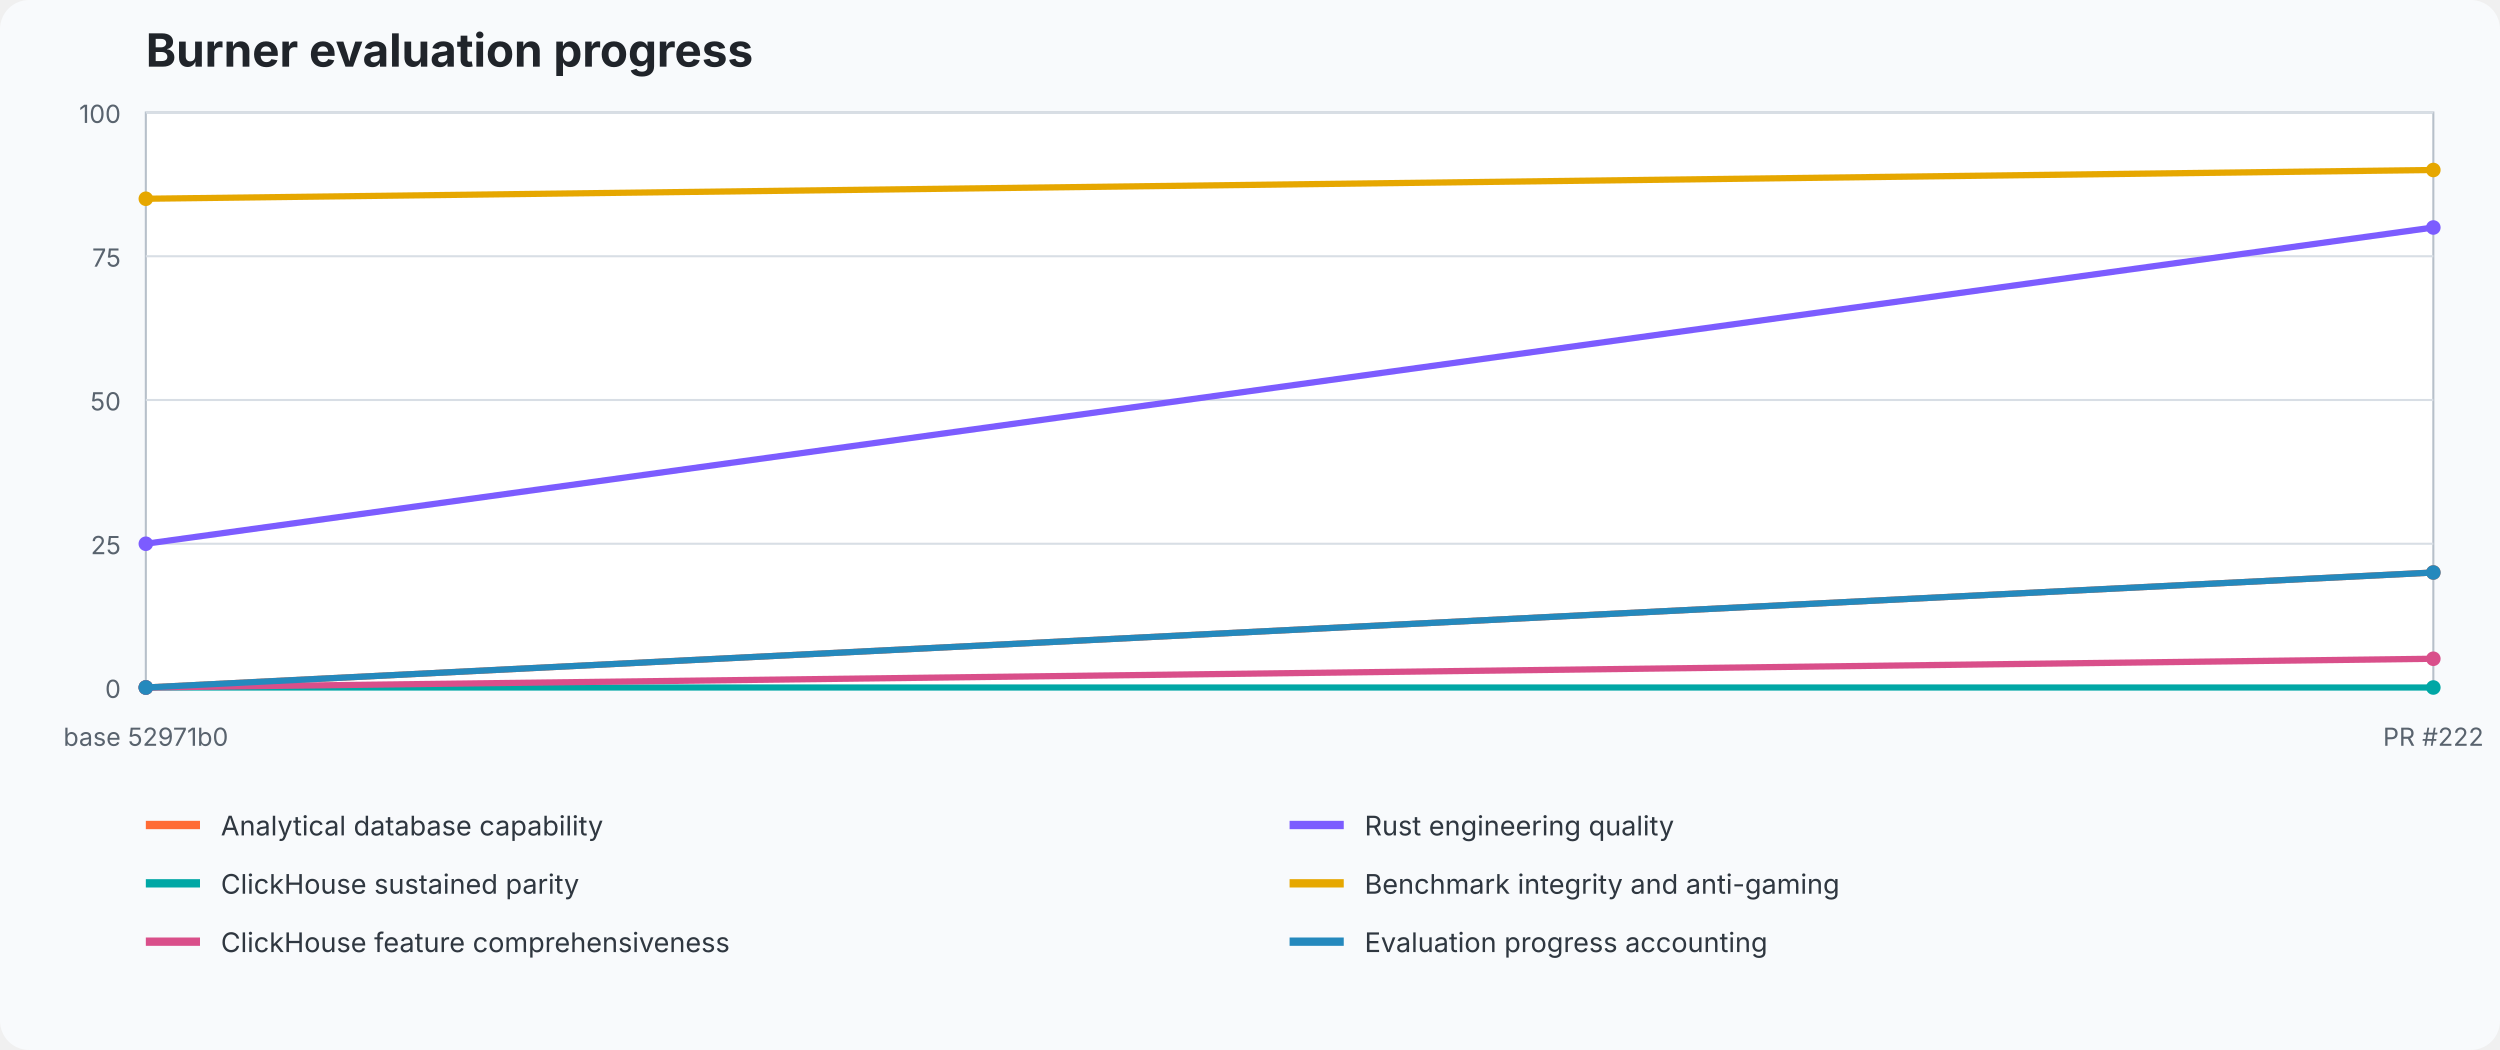
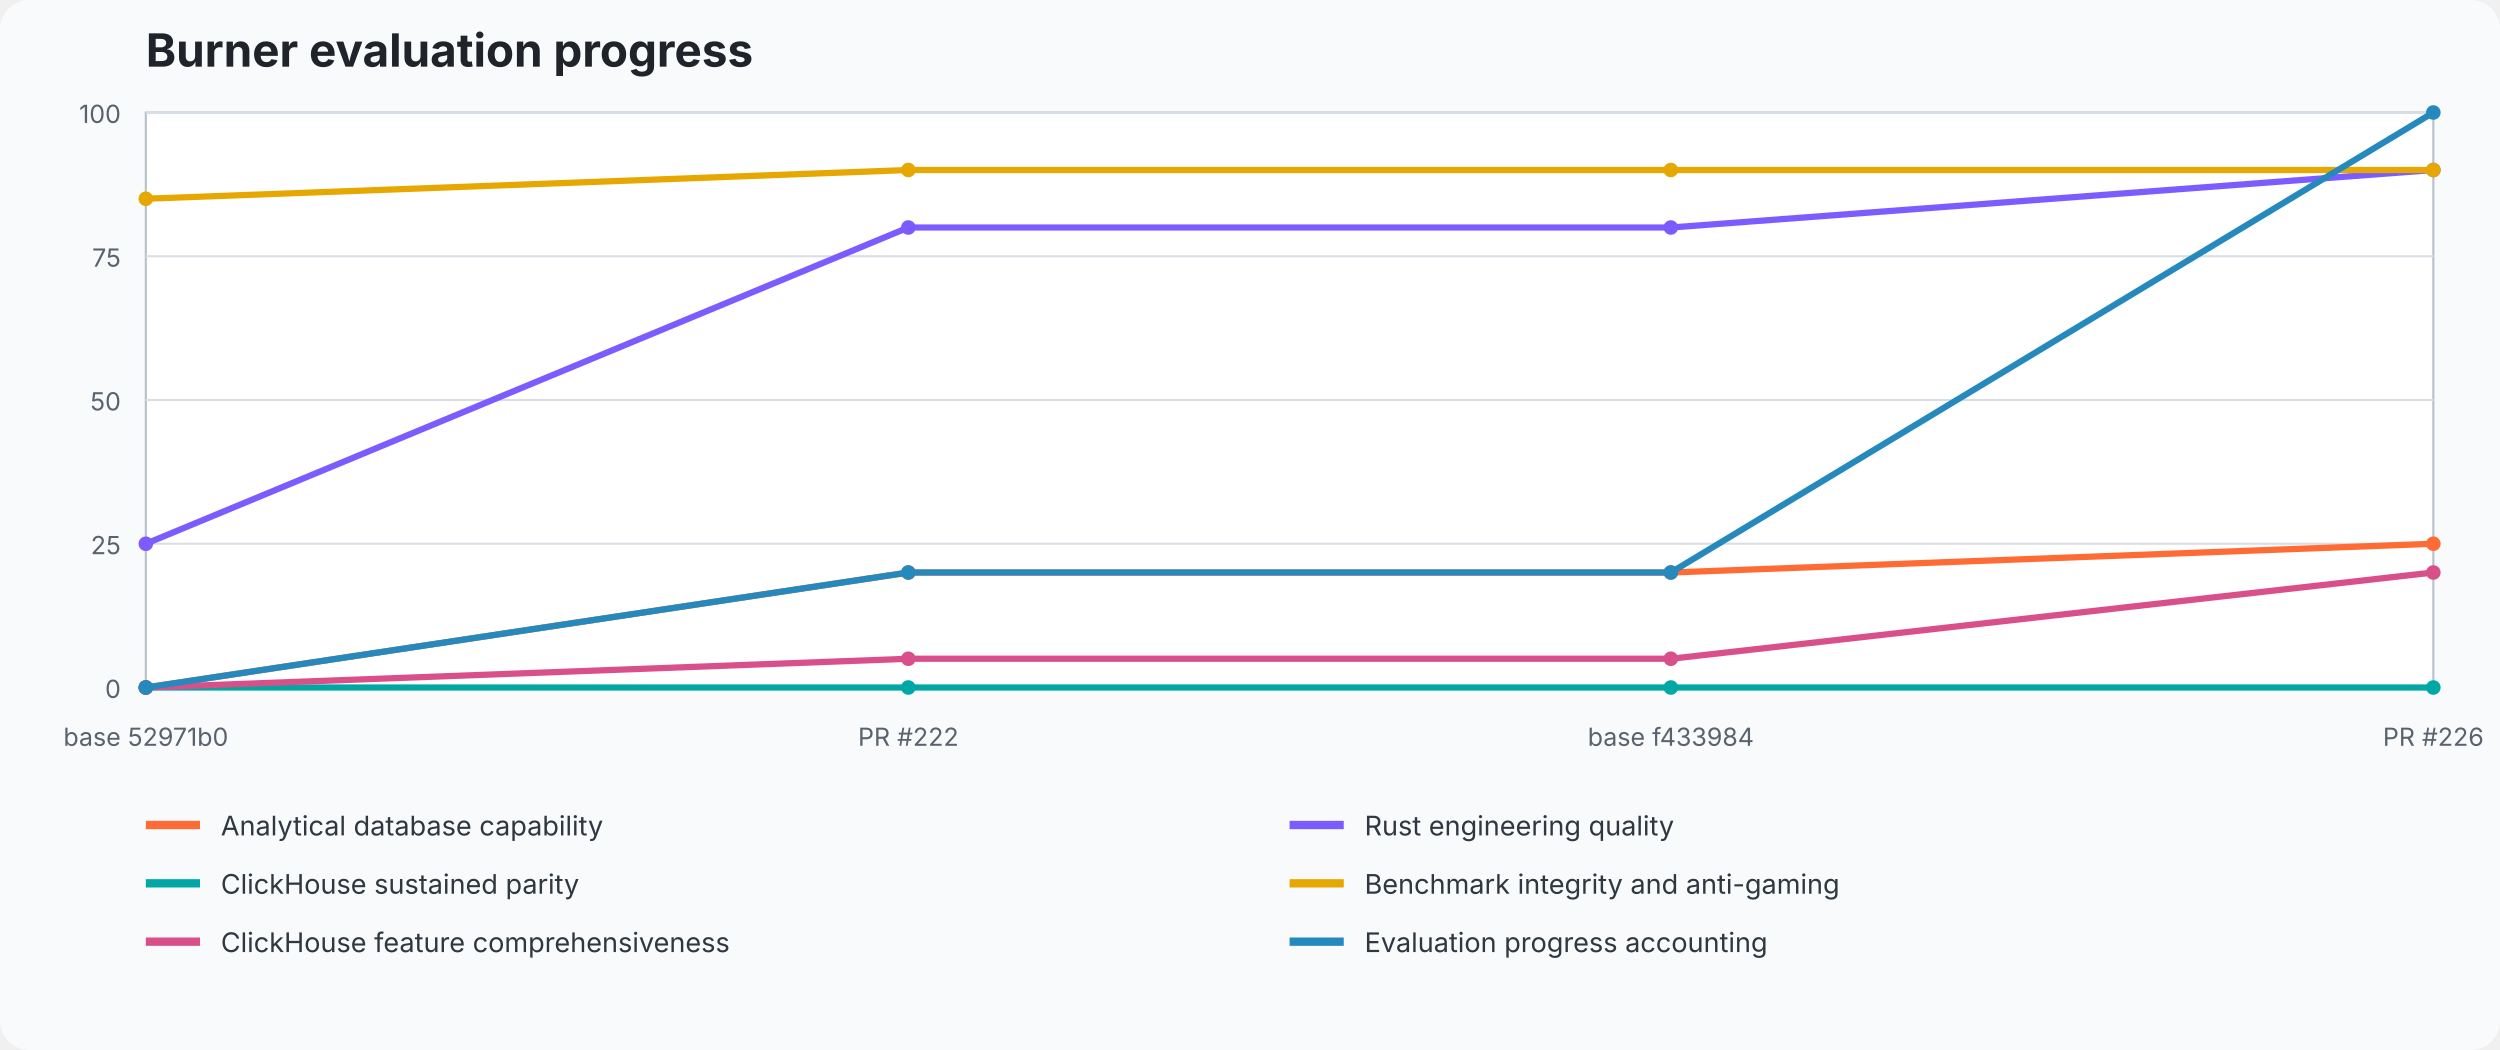
<svg xmlns="http://www.w3.org/2000/svg" width="1200" height="504" viewBox="0 0 1200 504" role="img" aria-labelledby="title desc">
  <style>text{font-family:ui-sans-serif,system-ui,-apple-system,BlinkMacSystemFont,"Segoe UI",sans-serif}.title{font-size:22px;font-weight:700;fill:#20242a}.axis{font-size:12px;fill:#59636e}.legend{font-size:13px;fill:#2f3740}.grid{stroke:#d8dee5;stroke-width:1}.plot{fill:#fff;stroke:#b7c0ca}</style>
  <rect width="100%" height="100%" fill="#f8fafc" rx="14" />
  <text x="70" y="32" class="title">Burner evaluation progress</text>
  <rect x="70" y="54" width="1098" height="276" class="plot" />
  <line x1="70" y1="330" x2="1168" y2="330" class="grid" />
  <text x="58" y="335" text-anchor="end" class="axis">0</text>
  <line x1="70" y1="261" x2="1168" y2="261" class="grid" />
  <text x="58" y="266" text-anchor="end" class="axis">25</text>
  <line x1="70" y1="192" x2="1168" y2="192" class="grid" />
  <text x="58" y="197" text-anchor="end" class="axis">50</text>
  <line x1="70" y1="123" x2="1168" y2="123" class="grid" />
  <text x="58" y="128" text-anchor="end" class="axis">75</text>
  <line x1="70" y1="54" x2="1168" y2="54" class="grid" />
  <text x="58" y="59" text-anchor="end" class="axis">100</text>
-   <polyline points="70.0,330.0 1168.0,274.8" fill="none" stroke="#ff6b35" stroke-width="3" stroke-linejoin="round" stroke-linecap="round" />
+   <polyline points="70.0,330.0 436.0,274.8 802.0,274.8 1168.0,261.0" fill="none" stroke="#ff6b35" stroke-width="3" stroke-linejoin="round" stroke-linecap="round" />
  <circle cx="70.0" cy="330.0" r="3.5" fill="#ff6b35" />
-   <circle cx="1168.0" cy="274.8" r="3.5" fill="#ff6b35" />
-   <polyline points="70.0,261.0 1168.0,109.2" fill="none" stroke="#7c5cff" stroke-width="3" stroke-linejoin="round" stroke-linecap="round" />
+   <circle cx="436.0" cy="274.8" r="3.5" fill="#ff6b35" />
+   <circle cx="802.0" cy="274.8" r="3.5" fill="#ff6b35" />
+   <circle cx="1168.0" cy="261.0" r="3.5" fill="#ff6b35" />
+   <polyline points="70.0,261.0 436.0,109.2 802.0,109.2 1168.0,81.6" fill="none" stroke="#7c5cff" stroke-width="3" stroke-linejoin="round" stroke-linecap="round" />
  <circle cx="70.0" cy="261.0" r="3.5" fill="#7c5cff" />
-   <circle cx="1168.0" cy="109.2" r="3.5" fill="#7c5cff" />
-   <polyline points="70.0,330.0 1168.0,330.0" fill="none" stroke="#00a7a5" stroke-width="3" stroke-linejoin="round" stroke-linecap="round" />
+   <circle cx="436.0" cy="109.2" r="3.5" fill="#7c5cff" />
+   <circle cx="802.0" cy="109.2" r="3.5" fill="#7c5cff" />
+   <circle cx="1168.0" cy="81.6" r="3.5" fill="#7c5cff" />
+   <polyline points="70.0,330.0 436.0,330.0 802.0,330.0 1168.0,330.0" fill="none" stroke="#00a7a5" stroke-width="3" stroke-linejoin="round" stroke-linecap="round" />
  <circle cx="70.0" cy="330.0" r="3.5" fill="#00a7a5" />
+   <circle cx="436.0" cy="330.0" r="3.5" fill="#00a7a5" />
+   <circle cx="802.0" cy="330.0" r="3.5" fill="#00a7a5" />
  <circle cx="1168.0" cy="330.0" r="3.5" fill="#00a7a5" />
-   <polyline points="70.0,95.4 1168.0,81.6" fill="none" stroke="#e6a700" stroke-width="3" stroke-linejoin="round" stroke-linecap="round" />
+   <polyline points="70.0,95.4 436.0,81.6 802.0,81.6 1168.0,81.6" fill="none" stroke="#e6a700" stroke-width="3" stroke-linejoin="round" stroke-linecap="round" />
  <circle cx="70.0" cy="95.4" r="3.5" fill="#e6a700" />
+   <circle cx="436.0" cy="81.6" r="3.5" fill="#e6a700" />
+   <circle cx="802.0" cy="81.6" r="3.5" fill="#e6a700" />
  <circle cx="1168.0" cy="81.6" r="3.5" fill="#e6a700" />
-   <polyline points="70.0,330.0 1168.0,316.2" fill="none" stroke="#d94f8a" stroke-width="3" stroke-linejoin="round" stroke-linecap="round" />
+   <polyline points="70.0,330.0 436.0,316.2 802.0,316.2 1168.0,274.8" fill="none" stroke="#d94f8a" stroke-width="3" stroke-linejoin="round" stroke-linecap="round" />
  <circle cx="70.0" cy="330.0" r="3.5" fill="#d94f8a" />
-   <circle cx="1168.0" cy="316.2" r="3.5" fill="#d94f8a" />
-   <polyline points="70.0,330.0 1168.0,274.8" fill="none" stroke="#2589bd" stroke-width="3" stroke-linejoin="round" stroke-linecap="round" />
+   <circle cx="436.0" cy="316.2" r="3.5" fill="#d94f8a" />
+   <circle cx="802.0" cy="316.2" r="3.5" fill="#d94f8a" />
+   <circle cx="1168.0" cy="274.8" r="3.5" fill="#d94f8a" />
+   <polyline points="70.0,330.0 436.0,274.8 802.0,274.8 1168.0,54.0" fill="none" stroke="#2589bd" stroke-width="3" stroke-linejoin="round" stroke-linecap="round" />
  <circle cx="70.0" cy="330.0" r="3.5" fill="#2589bd" />
-   <circle cx="1168.0" cy="274.8" r="3.5" fill="#2589bd" />
+   <circle cx="436.0" cy="274.8" r="3.5" fill="#2589bd" />
+   <circle cx="802.0" cy="274.8" r="3.5" fill="#2589bd" />
+   <circle cx="1168.0" cy="54.0" r="3.5" fill="#2589bd" />
  <text x="70" y="358" text-anchor="middle" class="axis">base 52971b0</text>
-   <text x="1168" y="358" text-anchor="middle" class="axis">PR #222</text>
+   <text x="436" y="358" text-anchor="middle" class="axis">PR #222</text>
+   <text x="802" y="358" text-anchor="middle" class="axis">base f433984</text>
+   <text x="1168" y="358" text-anchor="middle" class="axis">PR #226</text>
  <line x1="70" y1="396" x2="96" y2="396" stroke="#ff6b35" stroke-width="4" />
  <text x="106" y="401" class="legend">Analytical database capability</text>
  <line x1="619" y1="396" x2="645" y2="396" stroke="#7c5cff" stroke-width="4" />
  <text x="655" y="401" class="legend">Rust engineering quality</text>
  <line x1="70" y1="424" x2="96" y2="424" stroke="#00a7a5" stroke-width="4" />
  <text x="106" y="429" class="legend">ClickHouse sustained parity</text>
  <line x1="619" y1="424" x2="645" y2="424" stroke="#e6a700" stroke-width="4" />
  <text x="655" y="429" class="legend">Benchmark integrity and anti-gaming</text>
  <line x1="70" y1="452" x2="96" y2="452" stroke="#d94f8a" stroke-width="4" />
  <text x="106" y="457" class="legend">ClickHouse feature comprehensiveness</text>
  <line x1="619" y1="452" x2="645" y2="452" stroke="#2589bd" stroke-width="4" />
  <text x="655" y="457" class="legend">Evaluation progress accounting</text>
</svg>
